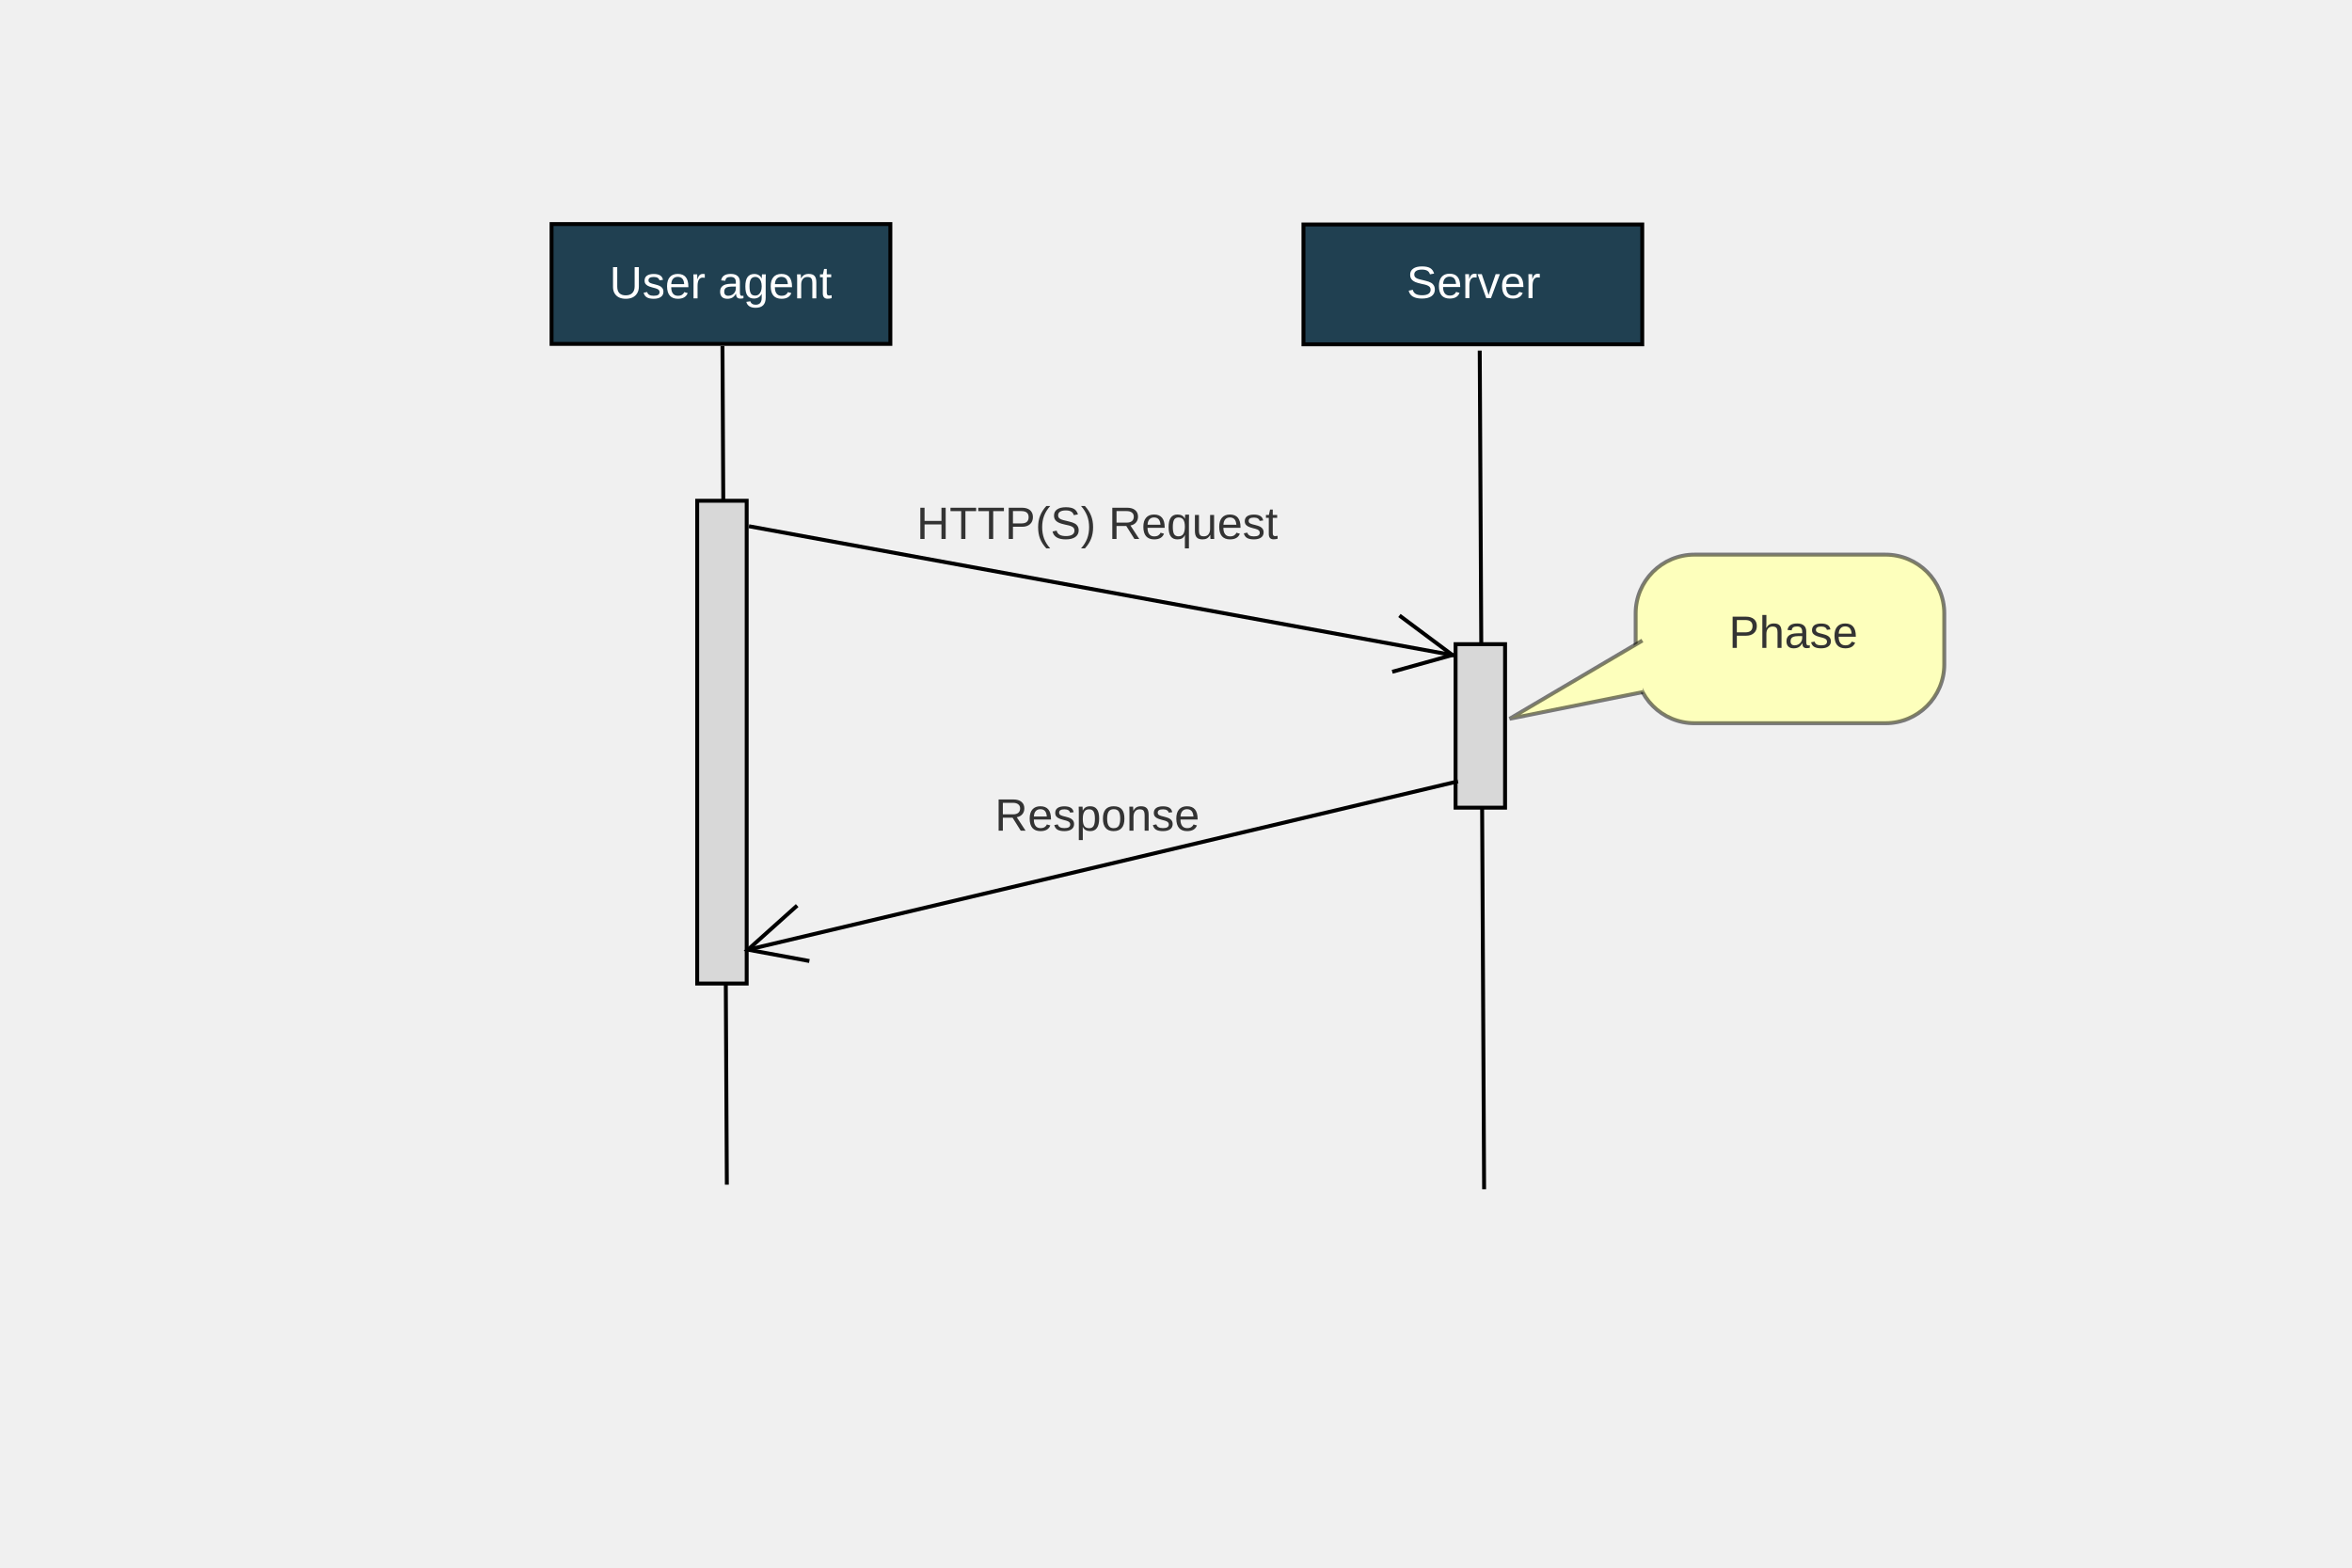
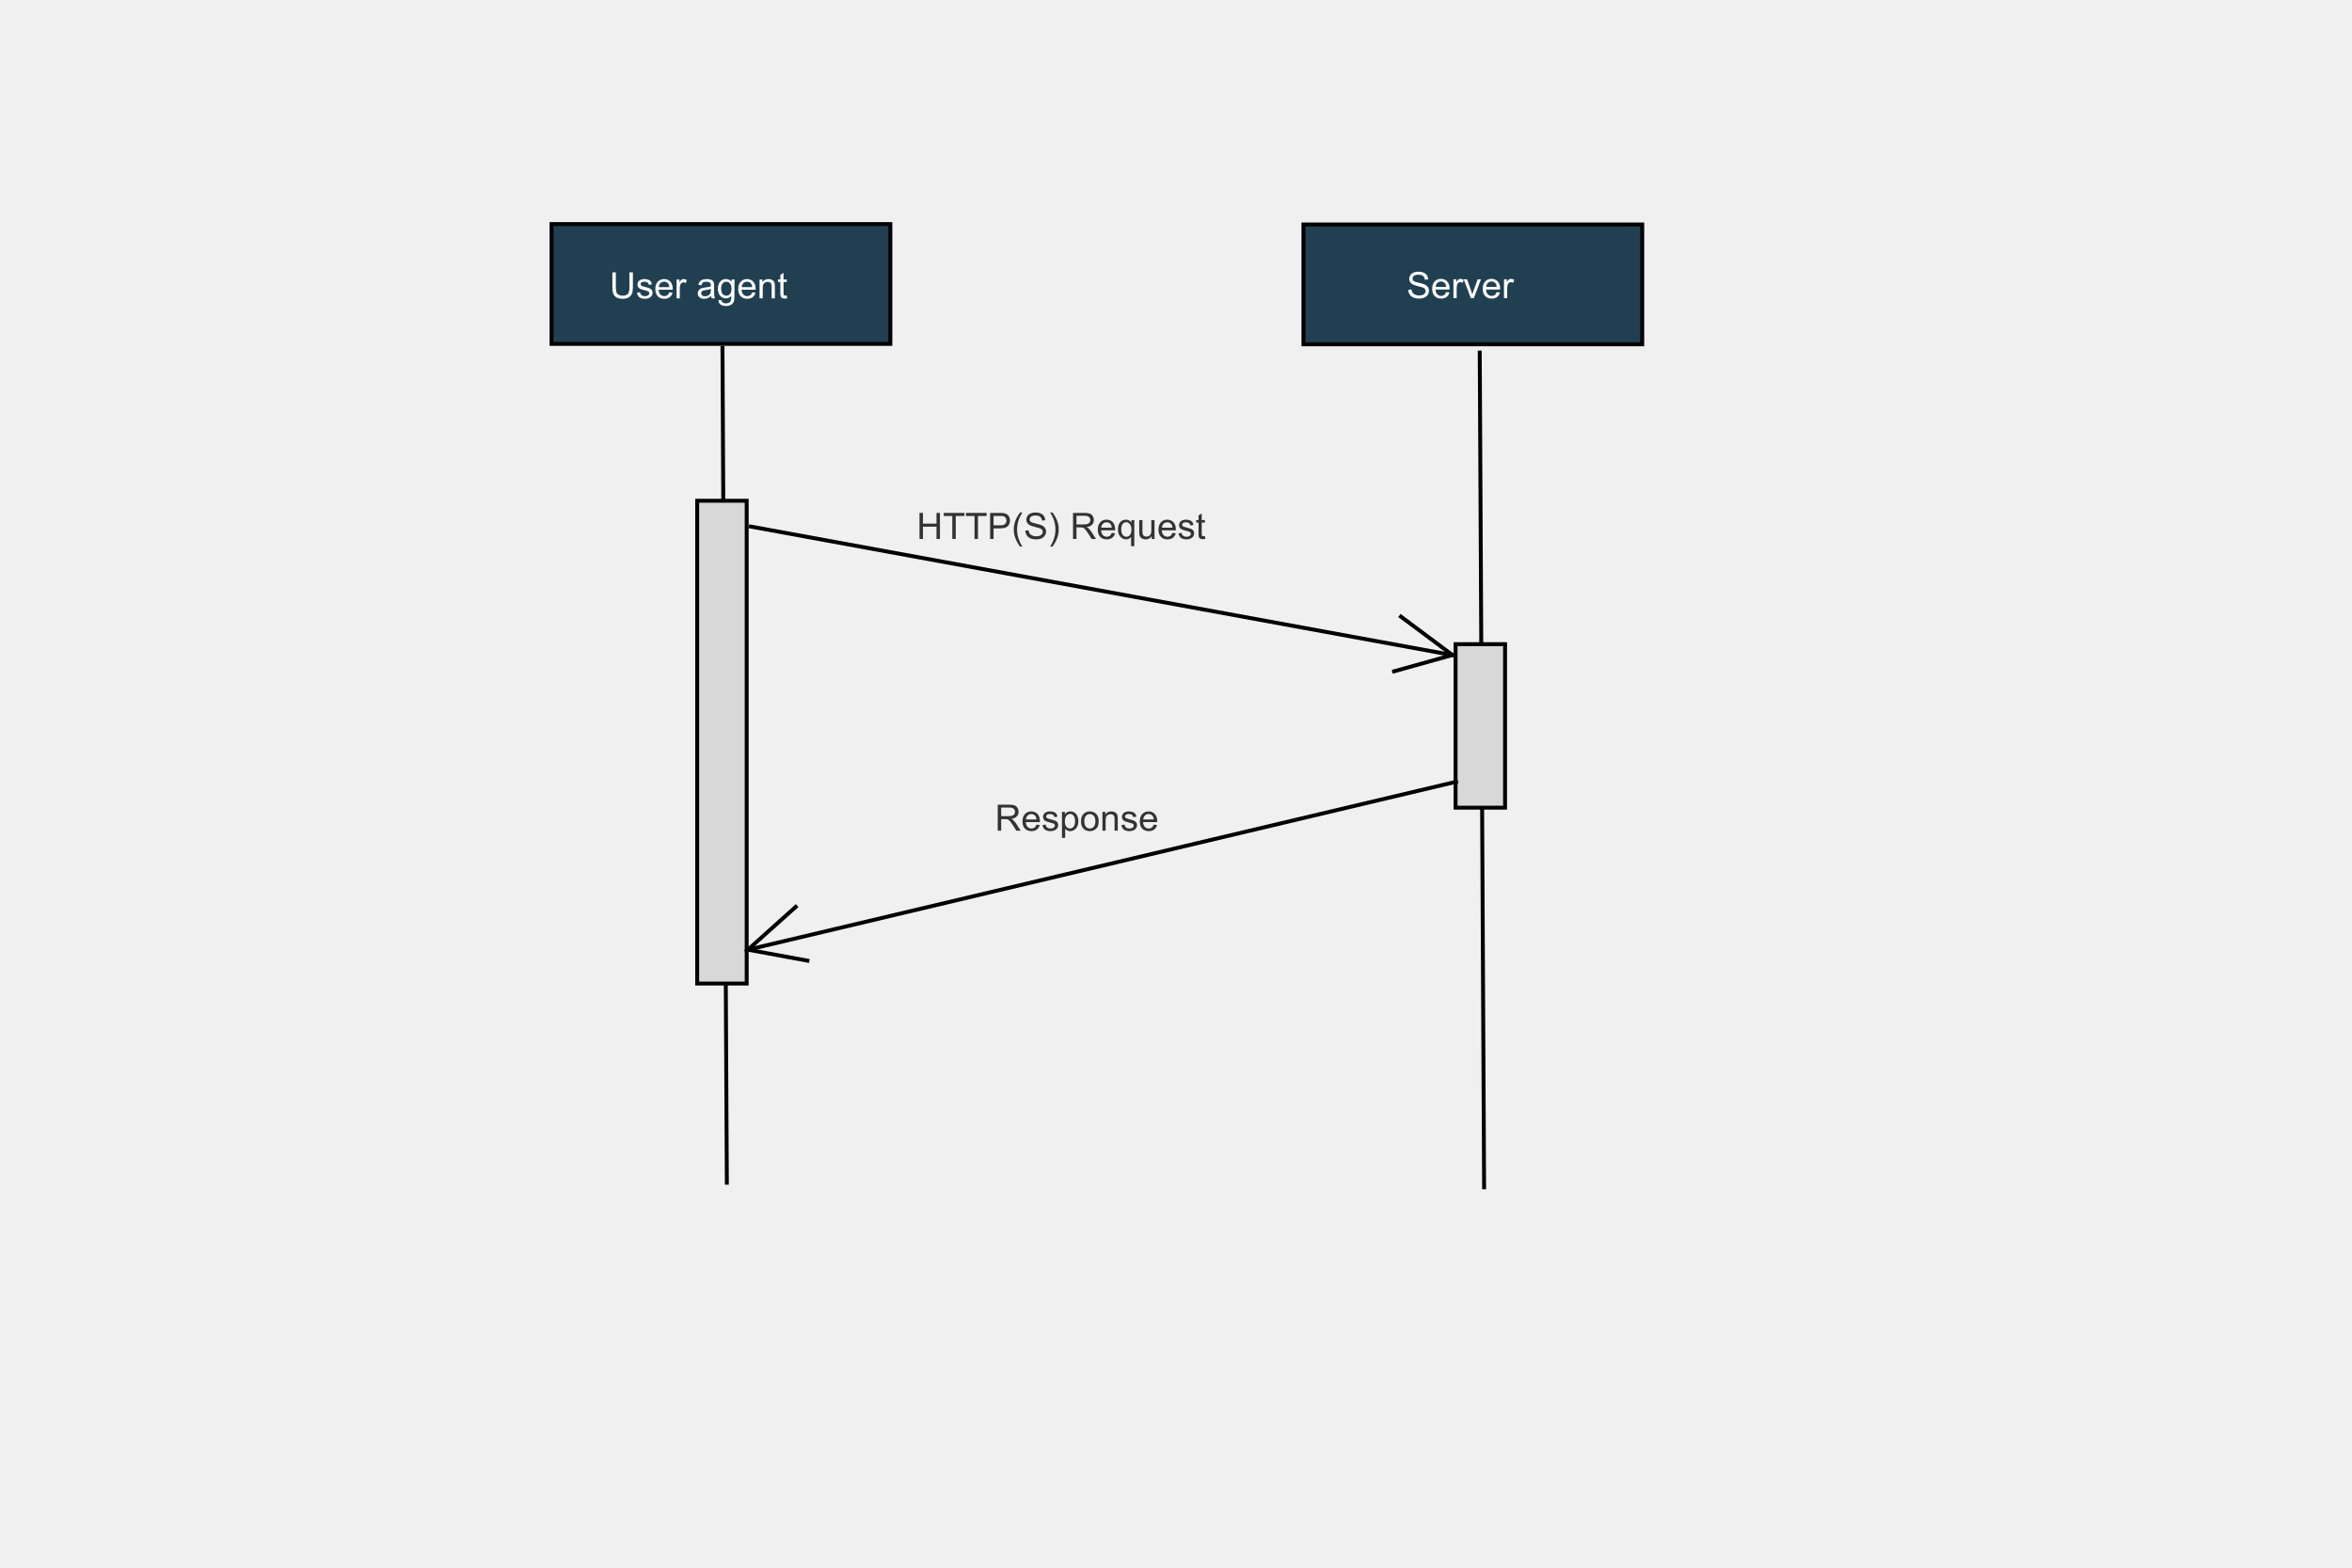
- <svg xmlns="http://www.w3.org/2000/svg" xmlns:ns1="https://boxy-svg.com" viewBox="0 0 600 400" lang="en" role="figure" id="figure-1.1">
+ <svg xmlns="http://www.w3.org/2000/svg" xmlns:ns1="http://vectornator.io" height="100%" stroke-miterlimit="10" style="fill-rule:nonzero;clip-rule:evenodd;stroke-linecap:round;stroke-linejoin:round;" version="1.1" viewBox="0 0 600 400" width="100%" xml:space="preserve">
  <defs>
-     <linearGradient id="color-0" ns1:pinned="true">
-       <stop style="stop-color: #e4e3e3;" />
+     <linearGradient gradientTransform="matrix(86.428 0 0 30.577 140.705 57.171)" gradientUnits="userSpaceOnUse" id="LinearGradient" x1="0" x2="1" y1="0" y2="0">
+       <stop offset="0" stop-color="#204051" />
    </linearGradient>
-     <linearGradient id="color-1" ns1:pinned="true">
-       <stop style="stop-color: #84a9ac;" />
-     </linearGradient>
-     <linearGradient id="color-2" ns1:pinned="true">
-       <stop style="stop-color: #3b6978;" />
-     </linearGradient>
-     <linearGradient id="color-3" ns1:pinned="true">
-       <stop style="stop-color: #204051;" />
-     </linearGradient>
-     <linearGradient id="comment-color-0">
-       <stop style="stop-color: #fdffbc;" />
+     <linearGradient gradientTransform="matrix(86.428 0 0 30.577 332.513 57.275)" gradientUnits="userSpaceOnUse" id="LinearGradient_2" x1="0" x2="1" y1="0" y2="0">
+       <stop offset="0" stop-color="#204051" />
    </linearGradient>
  </defs>
-   <g>
-     <rect x="140.705" y="57.171" width="86.428" height="30.577" style="stroke: rgb(0, 0, 0); fill: url(#color-3);" />
-     <text style="fill: rgb(255, 255, 255); font-family: Arial, sans-serif; font-size: 11.6px; white-space: pre;" x="155.493" y="76.125">User agent</text>
+   <g id="Untitled" ns1:layerName="Untitled">
+     <g opacity="1" ns1:layerName="g">
+       <path d="M140.705 57.171L227.133 57.171L227.133 57.171L227.133 87.748L227.133 87.748L140.705 87.748L140.705 87.748L140.705 57.171L140.705 57.171Z" fill="url(#LinearGradient)" fill-rule="nonzero" opacity="1" stroke="#000000" stroke-linecap="butt" stroke-linejoin="miter" stroke-width="1" ns1:layerName="rect" />
+       <g fill="#ffffff" opacity="1" stroke="none" ns1:layerName="text">
+         <path d="M160.568 69.482L161.447 69.482L161.447 73.32C161.447 73.988 161.372 74.518 161.22 74.911C161.069 75.303 160.797 75.623 160.403 75.869C160.008 76.115 159.491 76.238 158.851 76.238C158.228 76.238 157.719 76.131 157.324 75.917C156.928 75.702 156.645 75.392 156.476 74.985C156.307 74.579 156.223 74.024 156.223 73.32L156.223 69.482L157.102 69.482L157.102 73.316C157.102 73.893 157.155 74.318 157.262 74.591C157.37 74.865 157.554 75.075 157.815 75.223C158.077 75.371 158.396 75.445 158.774 75.445C159.42 75.445 159.881 75.299 160.156 75.006C160.431 74.713 160.568 74.149 160.568 73.316L160.568 69.482Z" />
+         <path d="M162.48 74.689L163.287 74.562C163.332 74.885 163.458 75.133 163.665 75.305C163.872 75.477 164.161 75.563 164.533 75.563C164.907 75.563 165.185 75.487 165.367 75.334C165.548 75.182 165.638 75.003 165.638 74.797C165.638 74.613 165.558 74.468 165.398 74.362C165.287 74.29 165.009 74.198 164.565 74.086C163.966 73.935 163.552 73.804 163.321 73.694C163.09 73.584 162.914 73.431 162.795 73.236C162.676 73.041 162.616 72.826 162.616 72.591C162.616 72.376 162.665 72.177 162.763 71.995C162.862 71.812 162.995 71.66 163.164 71.539C163.291 71.446 163.464 71.366 163.683 71.302C163.902 71.237 164.137 71.204 164.388 71.204C164.765 71.204 165.097 71.258 165.382 71.367C165.668 71.476 165.879 71.623 166.015 71.809C166.15 71.995 166.244 72.243 166.295 72.554L165.498 72.663C165.462 72.415 165.357 72.222 165.183 72.083C165.009 71.944 164.764 71.875 164.447 71.875C164.072 71.875 163.805 71.937 163.645 72.061C163.485 72.184 163.405 72.329 163.405 72.496C163.405 72.601 163.438 72.696 163.504 72.781C163.571 72.868 163.675 72.941 163.817 72.998C163.898 73.029 164.139 73.098 164.537 73.207C165.114 73.361 165.517 73.487 165.745 73.585C165.973 73.683 166.152 73.826 166.282 74.013C166.412 74.201 166.477 74.433 166.477 74.711C166.477 74.983 166.397 75.239 166.239 75.479C166.08 75.719 165.851 75.905 165.552 76.037C165.253 76.168 164.915 76.234 164.537 76.234C163.912 76.234 163.436 76.104 163.108 75.844C162.78 75.584 162.571 75.199 162.48 74.689Z" />
+         <path d="M170.741 74.575L171.583 74.68C171.451 75.172 171.204 75.554 170.845 75.826C170.485 76.098 170.026 76.234 169.467 76.234C168.764 76.234 168.205 76.017 167.793 75.584C167.381 75.15 167.175 74.542 167.175 73.76C167.175 72.95 167.383 72.322 167.8 71.875C168.217 71.428 168.757 71.204 169.422 71.204C170.065 71.204 170.591 71.423 170.999 71.861C171.407 72.299 171.611 72.915 171.611 73.71C171.611 73.758 171.609 73.831 171.606 73.927L168.017 73.927C168.048 74.456 168.197 74.861 168.466 75.142C168.735 75.423 169.07 75.563 169.472 75.563C169.771 75.563 170.026 75.485 170.238 75.328C170.449 75.17 170.617 74.92 170.741 74.575ZM168.063 73.257L170.75 73.257C170.713 72.852 170.611 72.548 170.442 72.346C170.182 72.032 169.845 71.875 169.431 71.875C169.057 71.875 168.742 72 168.486 72.251C168.231 72.501 168.09 72.837 168.063 73.257Z" />
+         <path d="M172.598 76.125L172.598 71.313L173.333 71.313L173.333 72.042C173.52 71.701 173.693 71.476 173.851 71.367C174.01 71.258 174.184 71.204 174.375 71.204C174.65 71.204 174.929 71.292 175.213 71.467L174.932 72.224C174.733 72.106 174.533 72.047 174.334 72.047C174.156 72.047 173.996 72.1 173.854 72.208C173.712 72.315 173.61 72.464 173.55 72.654C173.459 72.944 173.414 73.261 173.414 73.606L173.414 76.125L172.598 76.125Z" />
+         <path d="M181.416 75.531C181.114 75.788 180.823 75.969 180.544 76.075C180.265 76.181 179.965 76.234 179.645 76.234C179.116 76.234 178.71 76.105 178.426 75.846C178.142 75.588 178 75.258 178 74.856C178 74.621 178.053 74.405 178.161 74.21C178.268 74.016 178.408 73.859 178.582 73.742C178.756 73.624 178.951 73.535 179.169 73.474C179.329 73.432 179.571 73.391 179.894 73.352C180.552 73.273 181.037 73.18 181.348 73.071C181.351 72.959 181.353 72.888 181.353 72.858C181.353 72.526 181.276 72.292 181.122 72.156C180.913 71.971 180.604 71.879 180.193 71.879C179.809 71.879 179.526 71.946 179.343 72.081C179.16 72.215 179.025 72.453 178.938 72.794L178.14 72.686C178.213 72.344 178.332 72.069 178.498 71.859C178.664 71.649 178.904 71.487 179.219 71.374C179.533 71.261 179.897 71.204 180.311 71.204C180.721 71.204 181.055 71.252 181.312 71.349C181.569 71.446 181.758 71.567 181.878 71.714C181.999 71.86 182.084 72.045 182.132 72.269C182.159 72.408 182.173 72.659 182.173 73.021L182.173 74.109C182.173 74.867 182.19 75.346 182.225 75.547C182.26 75.748 182.329 75.941 182.431 76.125L181.579 76.125C181.495 75.956 181.44 75.758 181.416 75.531ZM181.348 73.71C181.052 73.831 180.608 73.933 180.016 74.018C179.681 74.066 179.444 74.121 179.305 74.181C179.166 74.242 179.059 74.33 178.983 74.446C178.907 74.562 178.87 74.692 178.87 74.834C178.87 75.051 178.952 75.232 179.117 75.377C179.281 75.522 179.522 75.595 179.839 75.595C180.154 75.595 180.433 75.526 180.678 75.389C180.922 75.251 181.102 75.063 181.217 74.825C181.305 74.64 181.348 74.368 181.348 74.009L181.348 73.71Z" />
+         <path d="M183.288 76.524L184.081 76.642C184.114 76.886 184.206 77.064 184.357 77.176C184.559 77.327 184.836 77.403 185.186 77.403C185.564 77.403 185.855 77.327 186.061 77.176C186.266 77.025 186.405 76.814 186.478 76.542C186.52 76.376 186.54 76.027 186.537 75.495C186.18 75.915 185.736 76.125 185.204 76.125C184.543 76.125 184.031 75.886 183.668 75.409C183.306 74.932 183.125 74.359 183.125 73.692C183.125 73.233 183.208 72.809 183.374 72.421C183.54 72.032 183.781 71.733 184.097 71.521C184.412 71.31 184.783 71.204 185.209 71.204C185.777 71.204 186.245 71.434 186.614 71.893L186.614 71.313L187.366 71.313L187.366 75.472C187.366 76.222 187.29 76.753 187.137 77.065C186.984 77.378 186.743 77.625 186.412 77.806C186.081 77.987 185.674 78.078 185.191 78.078C184.617 78.078 184.153 77.949 183.8 77.691C183.446 77.432 183.276 77.043 183.288 76.524ZM183.963 73.633C183.963 74.264 184.088 74.725 184.339 75.015C184.59 75.305 184.904 75.45 185.281 75.45C185.656 75.45 185.97 75.306 186.224 75.017C186.478 74.729 186.605 74.276 186.605 73.66C186.605 73.071 186.474 72.627 186.213 72.328C185.951 72.029 185.636 71.879 185.268 71.879C184.905 71.879 184.597 72.026 184.343 72.321C184.09 72.615 183.963 73.053 183.963 73.633Z" />
+         <path d="M191.893 74.575L192.735 74.68C192.602 75.172 192.356 75.554 191.997 75.826C191.637 76.098 191.178 76.234 190.619 76.234C189.915 76.234 189.357 76.017 188.945 75.584C188.533 75.15 188.326 74.542 188.326 73.76C188.326 72.95 188.535 72.322 188.952 71.875C189.369 71.428 189.909 71.204 190.574 71.204C191.217 71.204 191.743 71.423 192.151 71.861C192.559 72.299 192.763 72.915 192.763 73.71C192.763 73.758 192.761 73.831 192.758 73.927L189.169 73.927C189.199 74.456 189.349 74.861 189.618 75.142C189.887 75.423 190.222 75.563 190.624 75.563C190.923 75.563 191.178 75.485 191.39 75.328C191.601 75.17 191.769 74.92 191.893 74.575ZM189.215 73.257L191.902 73.257C191.865 72.852 191.763 72.548 191.593 72.346C191.334 72.032 190.997 71.875 190.583 71.875C190.208 71.875 189.893 72 189.638 72.251C189.383 72.501 189.242 72.837 189.215 73.257Z" />
+         <path d="M193.759 76.125L193.759 71.313L194.493 71.313L194.493 71.997C194.847 71.468 195.357 71.204 196.025 71.204C196.315 71.204 196.582 71.256 196.825 71.36C197.068 71.465 197.25 71.601 197.371 71.77C197.492 71.94 197.576 72.141 197.625 72.373C197.655 72.524 197.67 72.788 197.67 73.166L197.67 76.125L196.854 76.125L196.854 73.198C196.854 72.865 196.823 72.617 196.759 72.452C196.696 72.288 196.583 72.156 196.422 72.058C196.26 71.96 196.07 71.911 195.853 71.911C195.505 71.911 195.206 72.021 194.953 72.242C194.701 72.462 194.575 72.881 194.575 73.497L194.575 76.125L193.759 76.125Z" />
+         <path d="M200.701 75.395L200.819 76.116C200.59 76.164 200.384 76.188 200.203 76.188C199.907 76.188 199.677 76.142 199.514 76.048C199.351 75.954 199.236 75.831 199.17 75.679C199.103 75.526 199.07 75.205 199.07 74.716L199.07 71.947L198.472 71.947L198.472 71.313L199.07 71.313L199.07 70.121L199.881 69.632L199.881 71.313L200.701 71.313L200.701 71.947L199.881 71.947L199.881 74.761C199.881 74.994 199.895 75.143 199.924 75.21C199.953 75.276 200 75.329 200.065 75.368C200.13 75.408 200.222 75.427 200.343 75.427C200.434 75.427 200.553 75.417 200.701 75.395Z" />
+       </g>
+     </g>
+     <g opacity="1" ns1:layerName="g">
+       <path d="M332.513 57.275L418.941 57.275L418.941 57.275L418.941 87.852L418.941 87.852L332.513 87.852L332.513 87.852L332.513 57.275L332.513 57.275Z" fill="url(#LinearGradient_2)" fill-rule="nonzero" opacity="1" stroke="#000000" stroke-linecap="butt" stroke-linejoin="miter" stroke-width="1" ns1:layerName="rect" />
+       <g fill="#ffffff" opacity="1" stroke="none" ns1:layerName="text">
+         <path d="M359.244 73.937L360.073 73.864C360.112 74.197 360.204 74.469 360.347 74.682C360.491 74.895 360.714 75.067 361.016 75.199C361.318 75.33 361.658 75.396 362.035 75.396C362.37 75.396 362.666 75.346 362.923 75.246C363.18 75.147 363.371 75.01 363.496 74.836C363.622 74.662 363.684 74.473 363.684 74.268C363.684 74.059 363.624 73.877 363.503 73.722C363.382 73.566 363.183 73.435 362.905 73.33C362.727 73.26 362.333 73.152 361.722 73.006C361.112 72.859 360.685 72.721 360.44 72.591C360.123 72.425 359.887 72.219 359.731 71.972C359.575 71.726 359.498 71.451 359.498 71.145C359.498 70.81 359.593 70.497 359.783 70.205C359.973 69.914 360.251 69.692 360.617 69.541C360.982 69.39 361.389 69.315 361.836 69.315C362.328 69.315 362.762 69.394 363.138 69.553C363.515 69.711 363.804 69.945 364.006 70.253C364.209 70.561 364.317 70.91 364.332 71.3L363.49 71.363C363.444 70.943 363.291 70.626 363.03 70.412C362.768 70.197 362.383 70.09 361.872 70.09C361.34 70.09 360.953 70.187 360.71 70.382C360.467 70.577 360.345 70.812 360.345 71.087C360.345 71.325 360.431 71.522 360.603 71.676C360.772 71.83 361.214 71.988 361.929 72.149C362.643 72.311 363.133 72.452 363.399 72.573C363.786 72.751 364.071 72.977 364.255 73.25C364.44 73.524 364.532 73.839 364.532 74.195C364.532 74.549 364.431 74.882 364.228 75.194C364.026 75.507 363.735 75.75 363.356 75.924C362.977 76.097 362.55 76.184 362.076 76.184C361.475 76.184 360.971 76.097 360.565 75.921C360.158 75.746 359.84 75.483 359.609 75.131C359.378 74.779 359.256 74.381 359.244 73.937Z" />
+         <path d="M368.923 74.521L369.765 74.626C369.633 75.118 369.386 75.5 369.027 75.772C368.667 76.044 368.208 76.18 367.649 76.18C366.945 76.18 366.387 75.963 365.975 75.529C365.563 75.096 365.357 74.488 365.357 73.706C365.357 72.896 365.565 72.268 365.982 71.821C366.399 71.374 366.939 71.15 367.604 71.15C368.247 71.15 368.773 71.369 369.181 71.807C369.589 72.245 369.793 72.861 369.793 73.656C369.793 73.704 369.791 73.777 369.788 73.873L366.199 73.873C366.23 74.402 366.379 74.807 366.648 75.088C366.917 75.369 367.252 75.509 367.654 75.509C367.953 75.509 368.208 75.431 368.42 75.273C368.631 75.116 368.799 74.866 368.923 74.521ZM366.245 73.203L368.932 73.203C368.895 72.798 368.793 72.494 368.624 72.292C368.364 71.978 368.027 71.821 367.613 71.821C367.239 71.821 366.924 71.946 366.668 72.197C366.413 72.448 366.272 72.783 366.245 73.203Z" />
+         <path d="M370.78 76.071L370.78 71.259L371.514 71.259L371.514 71.988C371.702 71.647 371.875 71.422 372.033 71.313C372.192 71.204 372.366 71.15 372.557 71.15C372.832 71.15 373.111 71.238 373.395 71.413L373.114 72.17C372.915 72.052 372.715 71.993 372.516 71.993C372.338 71.993 372.178 72.046 372.036 72.154C371.894 72.261 371.792 72.41 371.732 72.6C371.641 72.89 371.596 73.207 371.596 73.552L371.596 76.071L370.78 76.071Z" />
+         <path d="M375.217 76.071L373.386 71.259L374.247 71.259L375.28 74.141C375.392 74.452 375.494 74.775 375.588 75.11C375.661 74.857 375.762 74.552 375.892 74.195L376.961 71.259L377.799 71.259L375.978 76.071L375.217 76.071Z" />
+         <path d="M381.814 74.521L382.657 74.626C382.524 75.118 382.278 75.5 381.918 75.772C381.559 76.044 381.1 76.18 380.541 76.18C379.837 76.18 379.279 75.963 378.866 75.529C378.454 75.096 378.248 74.488 378.248 73.706C378.248 72.896 378.456 72.268 378.873 71.821C379.29 71.374 379.831 71.15 380.495 71.15C381.139 71.15 381.664 71.369 382.072 71.807C382.48 72.245 382.684 72.861 382.684 73.656C382.684 73.704 382.683 73.777 382.679 73.873L379.091 73.873C379.121 74.402 379.27 74.807 379.539 75.088C379.808 75.369 380.144 75.509 380.545 75.509C380.844 75.509 381.1 75.431 381.311 75.273C381.523 75.116 381.69 74.866 381.814 74.521ZM379.136 73.203L381.823 73.203C381.787 72.798 381.684 72.494 381.515 72.292C381.255 71.978 380.918 71.821 380.504 71.821C380.13 71.821 379.815 71.946 379.56 72.197C379.304 72.448 379.163 72.783 379.136 73.203Z" />
+         <path d="M383.672 76.071L383.672 71.259L384.406 71.259L384.406 71.988C384.593 71.647 384.766 71.422 384.925 71.313C385.083 71.204 385.258 71.15 385.448 71.15C385.723 71.15 386.002 71.238 386.286 71.413L386.005 72.17C385.806 72.052 385.607 71.993 385.407 71.993C385.229 71.993 385.069 72.046 384.927 72.154C384.785 72.261 384.684 72.41 384.623 72.6C384.533 72.89 384.487 73.207 384.487 73.552L384.487 76.071L383.672 76.071Z" />
+       </g>
+     </g>
+     <path d="M184.304 88.291L185.421 302.271" fill="#d8d8d8" fill-rule="nonzero" opacity="1" stroke="#000000" stroke-linecap="butt" stroke-linejoin="miter" stroke-width="1" ns1:layerName="line" />
+     <path d="M377.483 89.457L378.6 303.437" fill="#d8d8d8" fill-rule="nonzero" opacity="1" stroke="#000000" stroke-linecap="butt" stroke-linejoin="miter" stroke-width="1" ns1:layerName="line" />
+     <path d="M177.854 127.769L190.48 127.769L190.48 127.769L190.48 250.956L190.48 250.956L177.854 250.956L177.854 250.956L177.854 127.769L177.854 127.769Z" fill="#d8d8d8" fill-rule="nonzero" opacity="1" stroke="#000000" stroke-linecap="butt" stroke-linejoin="miter" stroke-width="1" ns1:layerName="rect" />
+     <path d="M371.321 164.36L383.947 164.36L383.947 164.36L383.947 206.078L383.947 206.078L371.321 206.078L371.321 206.078L371.321 164.36L371.321 164.36Z" fill="#d8d8d8" fill-rule="nonzero" opacity="1" stroke="#000000" stroke-linecap="butt" stroke-linejoin="miter" stroke-width="1" ns1:layerName="rect" />
+     <path d="M191.054 134.271L371.467 167.32" fill="#d8d8d8" fill-rule="nonzero" opacity="1" stroke="#000000" stroke-linecap="butt" stroke-linejoin="miter" stroke-width="1" ns1:layerName="line" />
+     <path d="M371.932 199.36L191.161 242.233" fill="#d8d8d8" fill-rule="nonzero" opacity="1" stroke="#000000" stroke-linecap="butt" stroke-linejoin="miter" stroke-width="1" ns1:layerName="line" />
+     <path d="M356.992 157.043L370.514 167.13L355.157 171.413" fill="#d8d8d8" fill-opacity="0" fill-rule="nonzero" opacity="1" stroke="#000000" stroke-linecap="butt" stroke-linejoin="miter" stroke-width="1" ns1:layerName="polyline" />
+     <path d="M203.359 231.058L190.796 242.317L206.475 245.207" fill="#d8d8d8" fill-opacity="0" fill-rule="nonzero" opacity="1" stroke="#000000" stroke-linecap="butt" stroke-linejoin="miter" stroke-width="1" ns1:layerName="polyline" />
+     <g fill="#333333" opacity="1" stroke="none" ns1:layerName="text">
+       <path d="M234.569 137.515L234.569 130.872L235.448 130.872L235.448 133.6L238.901 133.6L238.901 130.872L239.78 130.872L239.78 137.515L238.901 137.515L238.901 134.384L235.448 134.384L235.448 137.515L234.569 137.515Z" />
+       <path d="M242.934 137.515L242.934 131.656L240.745 131.656L240.745 130.872L246.011 130.872L246.011 131.656L243.813 131.656L243.813 137.515L242.934 137.515Z" />
+       <path d="M248.602 137.515L248.602 131.656L246.414 131.656L246.414 130.872L251.679 130.872L251.679 131.656L249.481 131.656L249.481 137.515L248.602 137.515Z" />
+       <path d="M252.581 137.515L252.581 130.872L255.087 130.872C255.528 130.872 255.864 130.893 256.097 130.936C256.423 130.99 256.697 131.093 256.917 131.246C257.138 131.399 257.315 131.612 257.45 131.887C257.584 132.162 257.651 132.464 257.651 132.793C257.651 133.358 257.472 133.836 257.112 134.228C256.753 134.619 256.103 134.814 255.164 134.814L253.46 134.814L253.46 137.515L252.581 137.515ZM253.46 134.03L255.177 134.03C255.745 134.03 256.148 133.925 256.387 133.713C256.626 133.502 256.745 133.204 256.745 132.821C256.745 132.543 256.675 132.305 256.534 132.107C256.394 131.909 256.209 131.778 255.979 131.715C255.831 131.676 255.558 131.656 255.159 131.656L253.46 131.656L253.46 134.03Z" />
+       <path d="M260.225 139.468C259.775 138.9 259.394 138.235 259.083 137.474C258.772 136.713 258.616 135.925 258.616 135.109C258.616 134.39 258.733 133.701 258.965 133.043C259.237 132.278 259.657 131.517 260.225 130.759L260.81 130.759C260.444 131.387 260.202 131.836 260.085 132.105C259.9 132.522 259.755 132.957 259.65 133.41C259.52 133.975 259.455 134.542 259.455 135.113C259.455 136.566 259.906 138.018 260.81 139.468L260.225 139.468Z" />
+       <path d="M261.562 135.381L262.391 135.308C262.43 135.641 262.522 135.913 262.665 136.126C262.809 136.339 263.031 136.511 263.334 136.643C263.636 136.774 263.975 136.84 264.353 136.84C264.688 136.84 264.984 136.79 265.241 136.69C265.498 136.591 265.689 136.454 265.814 136.28C265.94 136.107 266.002 135.917 266.002 135.712C266.002 135.503 265.942 135.321 265.821 135.166C265.7 135.01 265.501 134.879 265.223 134.774C265.045 134.704 264.651 134.596 264.04 134.45C263.43 134.303 263.003 134.165 262.758 134.035C262.441 133.869 262.204 133.663 262.049 133.416C261.893 133.17 261.816 132.895 261.816 132.59C261.816 132.254 261.911 131.941 262.101 131.649C262.291 131.358 262.569 131.137 262.935 130.985C263.3 130.834 263.707 130.759 264.154 130.759C264.646 130.759 265.08 130.838 265.456 130.997C265.832 131.155 266.122 131.389 266.324 131.697C266.527 132.005 266.635 132.354 266.65 132.744L265.808 132.807C265.762 132.387 265.609 132.07 265.348 131.855C265.086 131.641 264.7 131.534 264.19 131.534C263.658 131.534 263.271 131.631 263.028 131.826C262.784 132.021 262.663 132.256 262.663 132.531C262.663 132.769 262.749 132.966 262.921 133.12C263.09 133.274 263.532 133.432 264.247 133.593C264.961 133.755 265.451 133.896 265.717 134.017C266.104 134.195 266.389 134.421 266.573 134.694C266.758 134.968 266.85 135.283 266.85 135.639C266.85 135.992 266.749 136.326 266.546 136.638C266.344 136.951 266.053 137.194 265.674 137.368C265.295 137.541 264.868 137.628 264.394 137.628C263.793 137.628 263.289 137.541 262.883 137.365C262.476 137.19 262.158 136.927 261.927 136.575C261.695 136.223 261.574 135.825 261.562 135.381Z" />
+       <path d="M268.481 139.468L267.896 139.468C268.8 138.018 269.251 136.566 269.251 135.113C269.251 134.546 269.186 133.982 269.056 133.423C268.954 132.97 268.81 132.535 268.626 132.118C268.508 131.846 268.265 131.393 267.896 130.759L268.481 130.759C269.049 131.517 269.469 132.278 269.741 133.043C269.973 133.701 270.09 134.39 270.09 135.109C270.09 135.925 269.933 136.713 269.621 137.474C269.308 138.235 268.928 138.9 268.481 139.468Z" />
+       <path d="M273.733 137.515L273.733 130.872L276.678 130.872C277.27 130.872 277.72 130.932 278.028 131.051C278.336 131.17 278.583 131.381 278.767 131.683C278.951 131.985 279.043 132.319 279.043 132.685C279.043 133.156 278.891 133.553 278.586 133.876C278.281 134.2 277.809 134.405 277.172 134.493C277.405 134.604 277.581 134.715 277.702 134.823C277.959 135.059 278.202 135.354 278.432 135.707L279.587 137.515L278.481 137.515L277.602 136.133C277.346 135.734 277.134 135.429 276.968 135.218C276.802 135.006 276.653 134.858 276.522 134.774C276.39 134.689 276.257 134.63 276.121 134.597C276.021 134.576 275.858 134.565 275.631 134.565L274.612 134.565L274.612 137.515L273.733 137.515ZM274.612 133.804L276.501 133.804C276.903 133.804 277.217 133.762 277.444 133.679C277.67 133.596 277.843 133.463 277.96 133.281C278.078 133.098 278.137 132.899 278.137 132.685C278.137 132.371 278.023 132.112 277.795 131.91C277.567 131.707 277.207 131.606 276.714 131.606L274.612 131.606L274.612 133.804Z" />
+       <path d="M283.611 135.965L284.454 136.07C284.321 136.562 284.075 136.944 283.715 137.216C283.356 137.488 282.896 137.624 282.338 137.624C281.634 137.624 281.076 137.407 280.663 136.974C280.251 136.54 280.045 135.932 280.045 135.15C280.045 134.34 280.253 133.712 280.67 133.265C281.087 132.818 281.628 132.594 282.292 132.594C282.936 132.594 283.461 132.813 283.869 133.251C284.277 133.689 284.481 134.305 284.481 135.1C284.481 135.148 284.479 135.221 284.476 135.317L280.888 135.317C280.918 135.846 281.067 136.251 281.336 136.532C281.605 136.813 281.94 136.953 282.342 136.953C282.641 136.953 282.896 136.875 283.108 136.717C283.319 136.56 283.487 136.31 283.611 135.965ZM280.933 134.647L283.62 134.647C283.584 134.242 283.481 133.938 283.312 133.736C283.052 133.422 282.715 133.265 282.301 133.265C281.927 133.265 281.612 133.39 281.357 133.641C281.101 133.892 280.96 134.227 280.933 134.647Z" />
+       <path d="M288.545 139.359L288.545 137.003C288.419 137.181 288.241 137.329 288.013 137.447C287.785 137.565 287.542 137.624 287.286 137.624C286.715 137.624 286.223 137.396 285.811 136.94C285.398 136.483 285.192 135.858 285.192 135.064C285.192 134.58 285.276 134.147 285.444 133.763C285.611 133.379 285.855 133.089 286.173 132.891C286.492 132.693 286.842 132.594 287.222 132.594C287.817 132.594 288.286 132.845 288.627 133.346L288.627 132.703L289.361 132.703L289.361 139.359L288.545 139.359ZM286.031 135.095C286.031 135.715 286.16 136.179 286.42 136.489C286.68 136.798 286.991 136.953 287.354 136.953C287.701 136.953 288 136.806 288.251 136.511C288.502 136.217 288.627 135.769 288.627 135.168C288.627 134.527 288.495 134.046 288.23 133.722C287.966 133.399 287.656 133.237 287.299 133.237C286.946 133.237 286.646 133.388 286.4 133.688C286.154 133.989 286.031 134.458 286.031 135.095Z" />
+       <path d="M293.793 137.515L293.793 136.808C293.418 137.352 292.909 137.624 292.266 137.624C291.982 137.624 291.717 137.569 291.47 137.461C291.224 137.352 291.041 137.215 290.922 137.051C290.803 136.886 290.719 136.684 290.671 136.446C290.637 136.286 290.621 136.032 290.621 135.684L290.621 132.703L291.436 132.703L291.436 135.372C291.436 135.798 291.453 136.085 291.486 136.233C291.538 136.447 291.646 136.616 291.812 136.738C291.979 136.86 292.184 136.921 292.429 136.921C292.673 136.921 292.903 136.859 293.117 136.733C293.332 136.608 293.484 136.437 293.573 136.221C293.662 136.005 293.706 135.692 293.706 135.281L293.706 132.703L294.522 132.703L294.522 137.515L293.793 137.515Z" />
+       <path d="M299.094 135.965L299.937 136.07C299.804 136.562 299.558 136.944 299.198 137.216C298.839 137.488 298.38 137.624 297.821 137.624C297.117 137.624 296.559 137.407 296.147 136.974C295.734 136.54 295.528 135.932 295.528 135.15C295.528 134.34 295.736 133.712 296.153 133.265C296.57 132.818 297.111 132.594 297.776 132.594C298.419 132.594 298.945 132.813 299.352 133.251C299.76 133.689 299.964 134.305 299.964 135.1C299.964 135.148 299.963 135.221 299.96 135.317L296.371 135.317C296.401 135.846 296.551 136.251 296.819 136.532C297.088 136.813 297.424 136.953 297.825 136.953C298.124 136.953 298.38 136.875 298.591 136.717C298.803 136.56 298.97 136.31 299.094 135.965ZM296.416 134.647L299.103 134.647C299.067 134.242 298.964 133.938 298.795 133.736C298.535 133.422 298.198 133.265 297.785 133.265C297.41 133.265 297.095 133.39 296.84 133.641C296.585 133.892 296.443 134.227 296.416 134.647Z" />
+       <path d="M300.635 136.079L301.441 135.952C301.487 136.275 301.613 136.523 301.82 136.695C302.027 136.867 302.316 136.953 302.687 136.953C303.062 136.953 303.34 136.877 303.521 136.724C303.702 136.572 303.793 136.393 303.793 136.187C303.793 136.003 303.713 135.858 303.553 135.752C303.441 135.68 303.163 135.588 302.719 135.476C302.121 135.325 301.706 135.194 301.475 135.084C301.244 134.974 301.069 134.821 300.95 134.626C300.83 134.431 300.771 134.216 300.771 133.981C300.771 133.766 300.82 133.568 300.918 133.385C301.016 133.202 301.15 133.05 301.319 132.929C301.446 132.836 301.619 132.756 301.838 132.691C302.057 132.627 302.292 132.594 302.542 132.594C302.92 132.594 303.252 132.648 303.537 132.757C303.822 132.866 304.033 133.013 304.169 133.199C304.305 133.385 304.399 133.633 304.45 133.944L303.653 134.053C303.616 133.805 303.511 133.612 303.338 133.473C303.164 133.334 302.919 133.265 302.601 133.265C302.227 133.265 301.959 133.327 301.799 133.45C301.639 133.574 301.559 133.719 301.559 133.885C301.559 133.991 301.592 134.086 301.659 134.171C301.725 134.259 301.829 134.331 301.971 134.388C302.053 134.419 302.293 134.488 302.692 134.597C303.269 134.751 303.671 134.877 303.9 134.975C304.128 135.073 304.307 135.216 304.436 135.403C304.566 135.591 304.631 135.823 304.631 136.101C304.631 136.373 304.552 136.629 304.393 136.869C304.235 137.109 304.006 137.295 303.707 137.427C303.408 137.558 303.07 137.624 302.692 137.624C302.067 137.624 301.59 137.494 301.262 137.234C300.935 136.974 300.725 136.589 300.635 136.079Z" />
+       <path d="M307.382 136.785L307.5 137.506C307.27 137.554 307.065 137.578 306.883 137.578C306.587 137.578 306.358 137.532 306.195 137.438C306.031 137.344 305.917 137.221 305.85 137.069C305.784 136.916 305.751 136.595 305.751 136.106L305.751 133.337L305.152 133.337L305.152 132.703L305.751 132.703L305.751 131.511L306.562 131.022L306.562 132.703L307.382 132.703L307.382 133.337L306.562 133.337L306.562 136.151C306.562 136.384 306.576 136.533 306.605 136.6C306.633 136.666 306.68 136.719 306.745 136.758C306.81 136.798 306.903 136.817 307.024 136.817C307.114 136.817 307.234 136.807 307.382 136.785Z" />
+     </g>
+     <g fill="#333333" opacity="1" stroke="none" ns1:layerName="text">
+       <path d="M254.527 211.956L254.527 205.313L257.472 205.313C258.064 205.313 258.514 205.373 258.822 205.492C259.13 205.611 259.376 205.822 259.561 206.124C259.745 206.426 259.837 206.76 259.837 207.126C259.837 207.597 259.685 207.994 259.379 208.317C259.074 208.641 258.603 208.846 257.966 208.934C258.198 209.045 258.375 209.156 258.496 209.264C258.753 209.5 258.996 209.795 259.225 210.148L260.381 211.956L259.275 211.956L258.396 210.574C258.139 210.175 257.928 209.87 257.762 209.659C257.596 209.447 257.447 209.299 257.316 209.215C257.184 209.13 257.05 209.071 256.914 209.038C256.815 209.017 256.652 209.006 256.425 209.006L255.406 209.006L255.406 211.956L254.527 211.956ZM255.406 208.245L257.295 208.245C257.697 208.245 258.011 208.203 258.238 208.12C258.464 208.037 258.636 207.904 258.754 207.722C258.872 207.539 258.931 207.34 258.931 207.126C258.931 206.812 258.817 206.553 258.589 206.351C258.361 206.148 258 206.047 257.508 206.047L255.406 206.047L255.406 208.245Z" />
+       <path d="M264.405 210.406L265.247 210.511C265.115 211.003 264.868 211.385 264.509 211.657C264.149 211.929 263.69 212.065 263.131 212.065C262.428 212.065 261.869 211.848 261.457 211.415C261.045 210.981 260.839 210.373 260.839 209.591C260.839 208.781 261.047 208.153 261.464 207.706C261.881 207.259 262.421 207.035 263.086 207.035C263.729 207.035 264.255 207.254 264.663 207.692C265.071 208.13 265.275 208.746 265.275 209.541C265.275 209.589 265.273 209.662 265.27 209.758L261.681 209.758C261.712 210.287 261.861 210.692 262.13 210.973C262.399 211.254 262.734 211.394 263.136 211.394C263.435 211.394 263.69 211.316 263.902 211.158C264.113 211.001 264.281 210.751 264.405 210.406ZM261.727 209.088L264.414 209.088C264.377 208.683 264.275 208.379 264.106 208.177C263.846 207.863 263.509 207.706 263.095 207.706C262.721 207.706 262.406 207.831 262.15 208.082C261.895 208.333 261.754 208.668 261.727 209.088Z" />
+       <path d="M265.945 210.52L266.752 210.393C266.797 210.716 266.923 210.964 267.13 211.136C267.337 211.308 267.626 211.394 267.998 211.394C268.373 211.394 268.65 211.318 268.832 211.165C269.013 211.013 269.104 210.834 269.104 210.628C269.104 210.444 269.024 210.299 268.863 210.193C268.752 210.121 268.474 210.029 268.03 209.917C267.432 209.766 267.017 209.635 266.786 209.525C266.555 209.415 266.38 209.262 266.26 209.067C266.141 208.872 266.081 208.657 266.081 208.422C266.081 208.207 266.13 208.009 266.228 207.826C266.327 207.643 266.46 207.491 266.629 207.37C266.756 207.277 266.929 207.197 267.148 207.132C267.367 207.068 267.602 207.035 267.853 207.035C268.231 207.035 268.562 207.089 268.848 207.198C269.133 207.307 269.344 207.454 269.48 207.64C269.616 207.826 269.709 208.074 269.761 208.385L268.963 208.494C268.927 208.246 268.822 208.053 268.648 207.914C268.474 207.775 268.229 207.706 267.912 207.706C267.537 207.706 267.27 207.768 267.11 207.891C266.95 208.015 266.87 208.16 266.87 208.326C266.87 208.432 266.903 208.527 266.969 208.612C267.036 208.7 267.14 208.772 267.282 208.829C267.364 208.86 267.604 208.929 268.002 209.038C268.579 209.192 268.982 209.318 269.21 209.416C269.438 209.514 269.617 209.657 269.747 209.844C269.877 210.032 269.942 210.264 269.942 210.542C269.942 210.814 269.863 211.07 269.704 211.31C269.545 211.55 269.317 211.736 269.017 211.868C268.718 211.999 268.38 212.065 268.002 212.065C267.377 212.065 266.901 211.935 266.573 211.675C266.245 211.415 266.036 211.03 265.945 210.52Z" />
+       <path d="M270.912 213.8L270.912 207.144L271.655 207.144L271.655 207.769C271.83 207.524 272.028 207.341 272.248 207.219C272.469 207.096 272.736 207.035 273.05 207.035C273.461 207.035 273.824 207.141 274.138 207.352C274.452 207.564 274.689 207.862 274.849 208.247C275.009 208.632 275.089 209.054 275.089 209.514C275.089 210.006 275.001 210.449 274.824 210.844C274.648 211.238 274.391 211.54 274.054 211.75C273.717 211.96 273.363 212.065 272.991 212.065C272.719 212.065 272.476 212.007 272.26 211.893C272.044 211.778 271.866 211.633 271.727 211.458L271.727 213.8L270.912 213.8ZM271.65 209.577C271.65 210.196 271.775 210.654 272.026 210.95C272.277 211.246 272.581 211.394 272.937 211.394C273.299 211.394 273.61 211.241 273.868 210.934C274.126 210.628 274.256 210.153 274.256 209.509C274.256 208.896 274.129 208.437 273.877 208.132C273.625 207.827 273.324 207.674 272.973 207.674C272.626 207.674 272.318 207.836 272.051 208.161C271.784 208.486 271.65 208.958 271.65 209.577Z" />
+       <path d="M275.769 209.55C275.769 208.659 276.017 207.999 276.512 207.57C276.926 207.213 277.43 207.035 278.026 207.035C278.687 207.035 279.228 207.252 279.648 207.685C280.068 208.119 280.278 208.718 280.278 209.482C280.278 210.101 280.185 210.588 279.999 210.943C279.813 211.298 279.543 211.574 279.188 211.77C278.833 211.967 278.445 212.065 278.026 212.065C277.352 212.065 276.807 211.849 276.392 211.417C275.977 210.985 275.769 210.363 275.769 209.55ZM276.607 209.55C276.607 210.166 276.742 210.628 277.011 210.934C277.279 211.241 277.618 211.394 278.026 211.394C278.43 211.394 278.767 211.24 279.036 210.932C279.305 210.624 279.439 210.154 279.439 209.523C279.439 208.928 279.304 208.477 279.034 208.17C278.763 207.864 278.427 207.71 278.026 207.71C277.618 207.71 277.279 207.863 277.011 208.168C276.742 208.473 276.607 208.934 276.607 209.55Z" />
+       <path d="M281.234 211.956L281.234 207.144L281.968 207.144L281.968 207.828C282.321 207.299 282.832 207.035 283.499 207.035C283.789 207.035 284.056 207.087 284.299 207.191C284.542 207.296 284.724 207.432 284.845 207.601C284.966 207.771 285.051 207.972 285.099 208.204C285.129 208.355 285.144 208.619 285.144 208.997L285.144 211.956L284.329 211.956L284.329 209.029C284.329 208.697 284.297 208.448 284.233 208.283C284.17 208.119 284.057 207.987 283.896 207.889C283.734 207.791 283.545 207.742 283.327 207.742C282.98 207.742 282.68 207.852 282.428 208.073C282.175 208.293 282.049 208.712 282.049 209.328L282.049 211.956L281.234 211.956Z" />
+       <path d="M286.069 210.52L286.875 210.393C286.92 210.716 287.047 210.964 287.253 211.136C287.46 211.308 287.75 211.394 288.121 211.394C288.496 211.394 288.774 211.318 288.955 211.165C289.136 211.013 289.227 210.834 289.227 210.628C289.227 210.444 289.147 210.299 288.987 210.193C288.875 210.121 288.597 210.029 288.153 209.917C287.555 209.766 287.14 209.635 286.909 209.525C286.678 209.415 286.503 209.262 286.383 209.067C286.264 208.872 286.204 208.657 286.204 208.422C286.204 208.207 286.254 208.009 286.352 207.826C286.45 207.643 286.584 207.491 286.753 207.37C286.88 207.277 287.053 207.197 287.272 207.132C287.491 207.068 287.725 207.035 287.976 207.035C288.354 207.035 288.685 207.089 288.971 207.198C289.256 207.307 289.467 207.454 289.603 207.64C289.739 207.826 289.833 208.074 289.884 208.385L289.086 208.494C289.05 208.246 288.945 208.053 288.771 207.914C288.598 207.775 288.352 207.706 288.035 207.706C287.661 207.706 287.393 207.768 287.233 207.891C287.073 208.015 286.993 208.16 286.993 208.326C286.993 208.432 287.026 208.527 287.093 208.612C287.159 208.7 287.263 208.772 287.405 208.829C287.487 208.86 287.727 208.929 288.126 209.038C288.703 209.192 289.105 209.318 289.333 209.416C289.561 209.514 289.74 209.657 289.87 209.844C290 210.032 290.065 210.264 290.065 210.542C290.065 210.814 289.986 211.07 289.827 211.31C289.669 211.55 289.44 211.736 289.141 211.868C288.842 211.999 288.503 212.065 288.126 212.065C287.5 212.065 287.024 211.935 286.696 211.675C286.368 211.415 286.159 211.03 286.069 210.52Z" />
+       <path d="M294.329 210.406L295.172 210.511C295.039 211.003 294.793 211.385 294.433 211.657C294.074 211.929 293.615 212.065 293.056 212.065C292.352 212.065 291.794 211.848 291.381 211.415C290.969 210.981 290.763 210.373 290.763 209.591C290.763 208.781 290.971 208.153 291.388 207.706C291.805 207.259 292.346 207.035 293.01 207.035C293.654 207.035 294.18 207.254 294.587 207.692C294.995 208.13 295.199 208.746 295.199 209.541C295.199 209.589 295.198 209.662 295.195 209.758L291.606 209.758C291.636 210.287 291.785 210.692 292.054 210.973C292.323 211.254 292.659 211.394 293.06 211.394C293.359 211.394 293.615 211.316 293.826 211.158C294.038 211.001 294.205 210.751 294.329 210.406ZM291.651 209.088L294.338 209.088C294.302 208.683 294.199 208.379 294.03 208.177C293.77 207.863 293.433 207.706 293.019 207.706C292.645 207.706 292.33 207.831 292.075 208.082C291.819 208.333 291.678 208.668 291.651 209.088Z" />
+     </g>
  </g>
-   <g>
-     <rect x="332.513" y="57.275" width="86.428" height="30.577" style="stroke: rgb(0, 0, 0); fill: url(#color-3);" />
-     <text style="fill: rgb(255, 255, 255); font-family: Arial, sans-serif; font-size: 11.6px; white-space: pre;" x="358.827" y="76.071">Server</text>
-   </g>
-   <text style="white-space: pre; fill: rgb(51, 51, 51); font-family: Arial, sans-serif; font-size: 11.6px;" x="228.42" y="134.057"> </text>
-   <line style="fill: rgb(216, 216, 216); stroke: rgb(0, 0, 0);" x1="184.304" y1="88.291" x2="185.421" y2="302.271" />
-   <line style="fill: rgb(216, 216, 216); stroke: rgb(0, 0, 0);" x1="377.483" y1="89.457" x2="378.6" y2="303.437" />
-   <rect x="177.854" y="127.769" width="12.626" height="123.187" style="fill: rgb(216, 216, 216); stroke: rgb(0, 0, 0);" />
-   <rect x="371.321" y="164.36" width="12.626" height="41.718" style="fill: rgb(216, 216, 216); stroke: rgb(0, 0, 0);" />
-   <line style="fill: rgb(216, 216, 216); stroke: rgb(0, 0, 0);" x1="191.054" y1="134.271" x2="371.467" y2="167.32" />
-   <line style="fill: rgb(216, 216, 216); stroke: rgb(0, 0, 0);" x1="371.932" y1="199.36" x2="191.161" y2="242.233" />
-   <polyline style="fill: rgb(216, 216, 216); stroke: rgb(0, 0, 0);" points="557.678 -73.154 572.481 -65.062 557.876 -58.668" />
-   <polyline style="fill: rgb(216, 216, 216); stroke: rgb(0, 0, 0); fill-opacity: 0;" points="355.903 158.009 370.706 166.101 356.101 172.495" transform="matrix(0.990122, 0.140211, -0.140211, 0.990122, 26.75904, -49.30694)" />
-   <polyline style="fill: rgb(216, 216, 216); stroke: rgb(0, 0, 0); fill-opacity: 0;" points="191.887 239.629 206.69 231.537 192.085 225.143" transform="matrix(-0.97357, 0.228388, -0.228388, -0.97357, 444.9032, 420.5293)" ns1:origin="0.421 0.75" />
-   <text style="white-space: pre; fill: rgb(51, 51, 51); font-family: Arial, sans-serif; font-size: 11.6px;" x="233.826" y="137.515">HTTP(S) Request</text>
-   <text style="white-space: pre; fill: rgb(51, 51, 51); font-family: Arial, sans-serif; font-size: 11.6px;" x="253.797" y="211.956">Response</text>
-   <rect x="417.261" y="141.516" width="78.727" height="43.013" rx="15" ry="15" style="stroke: rgb(0, 0, 0); fill: url(#comment-color-0); stroke-opacity: 0.5;" />
-   <text style="white-space: pre; fill: rgb(51, 51, 51); font-family: Arial, sans-serif; font-size: 11.6px;" x="441.044" y="165.314">Phase</text>
-   <polyline style="stroke: rgb(0, 0, 0); stroke-opacity: 0.5; fill: url(#comment-color-0);" points="385.248 183.397 419.107 163.435 385.114 170.244" transform="matrix(-1, 0, 0, -1, 804.221, 346.832)" />
</svg>
